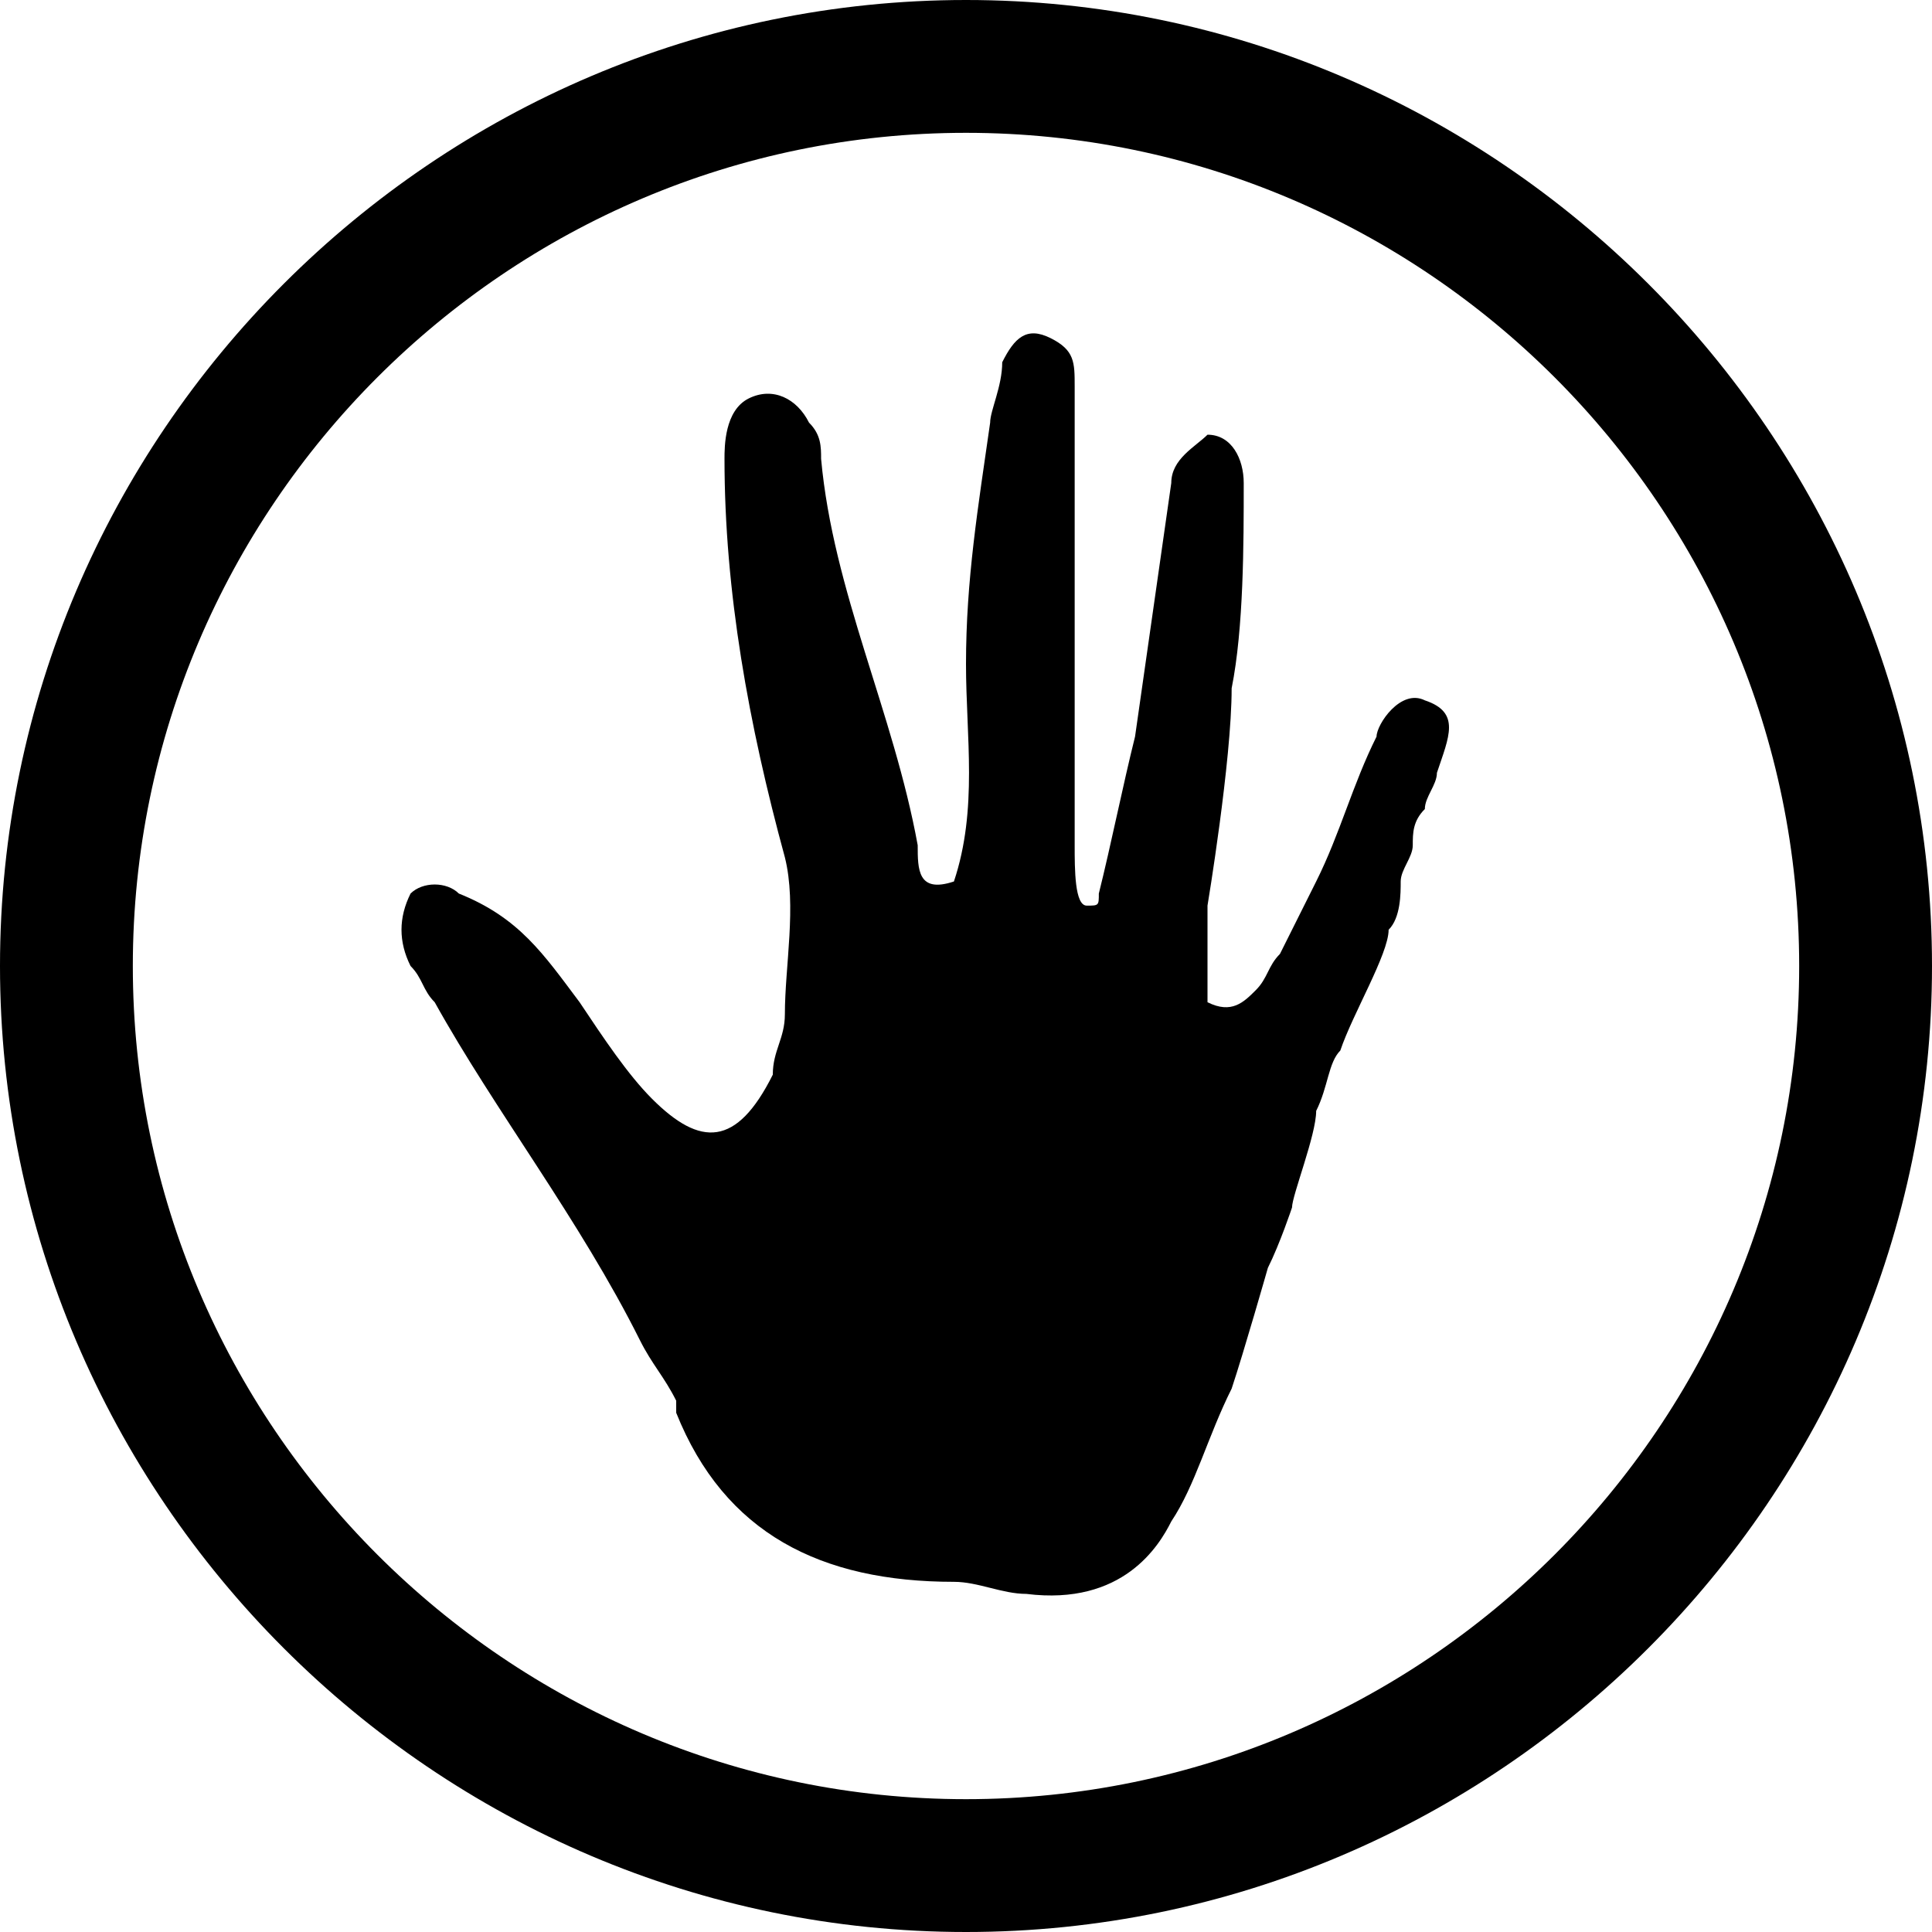
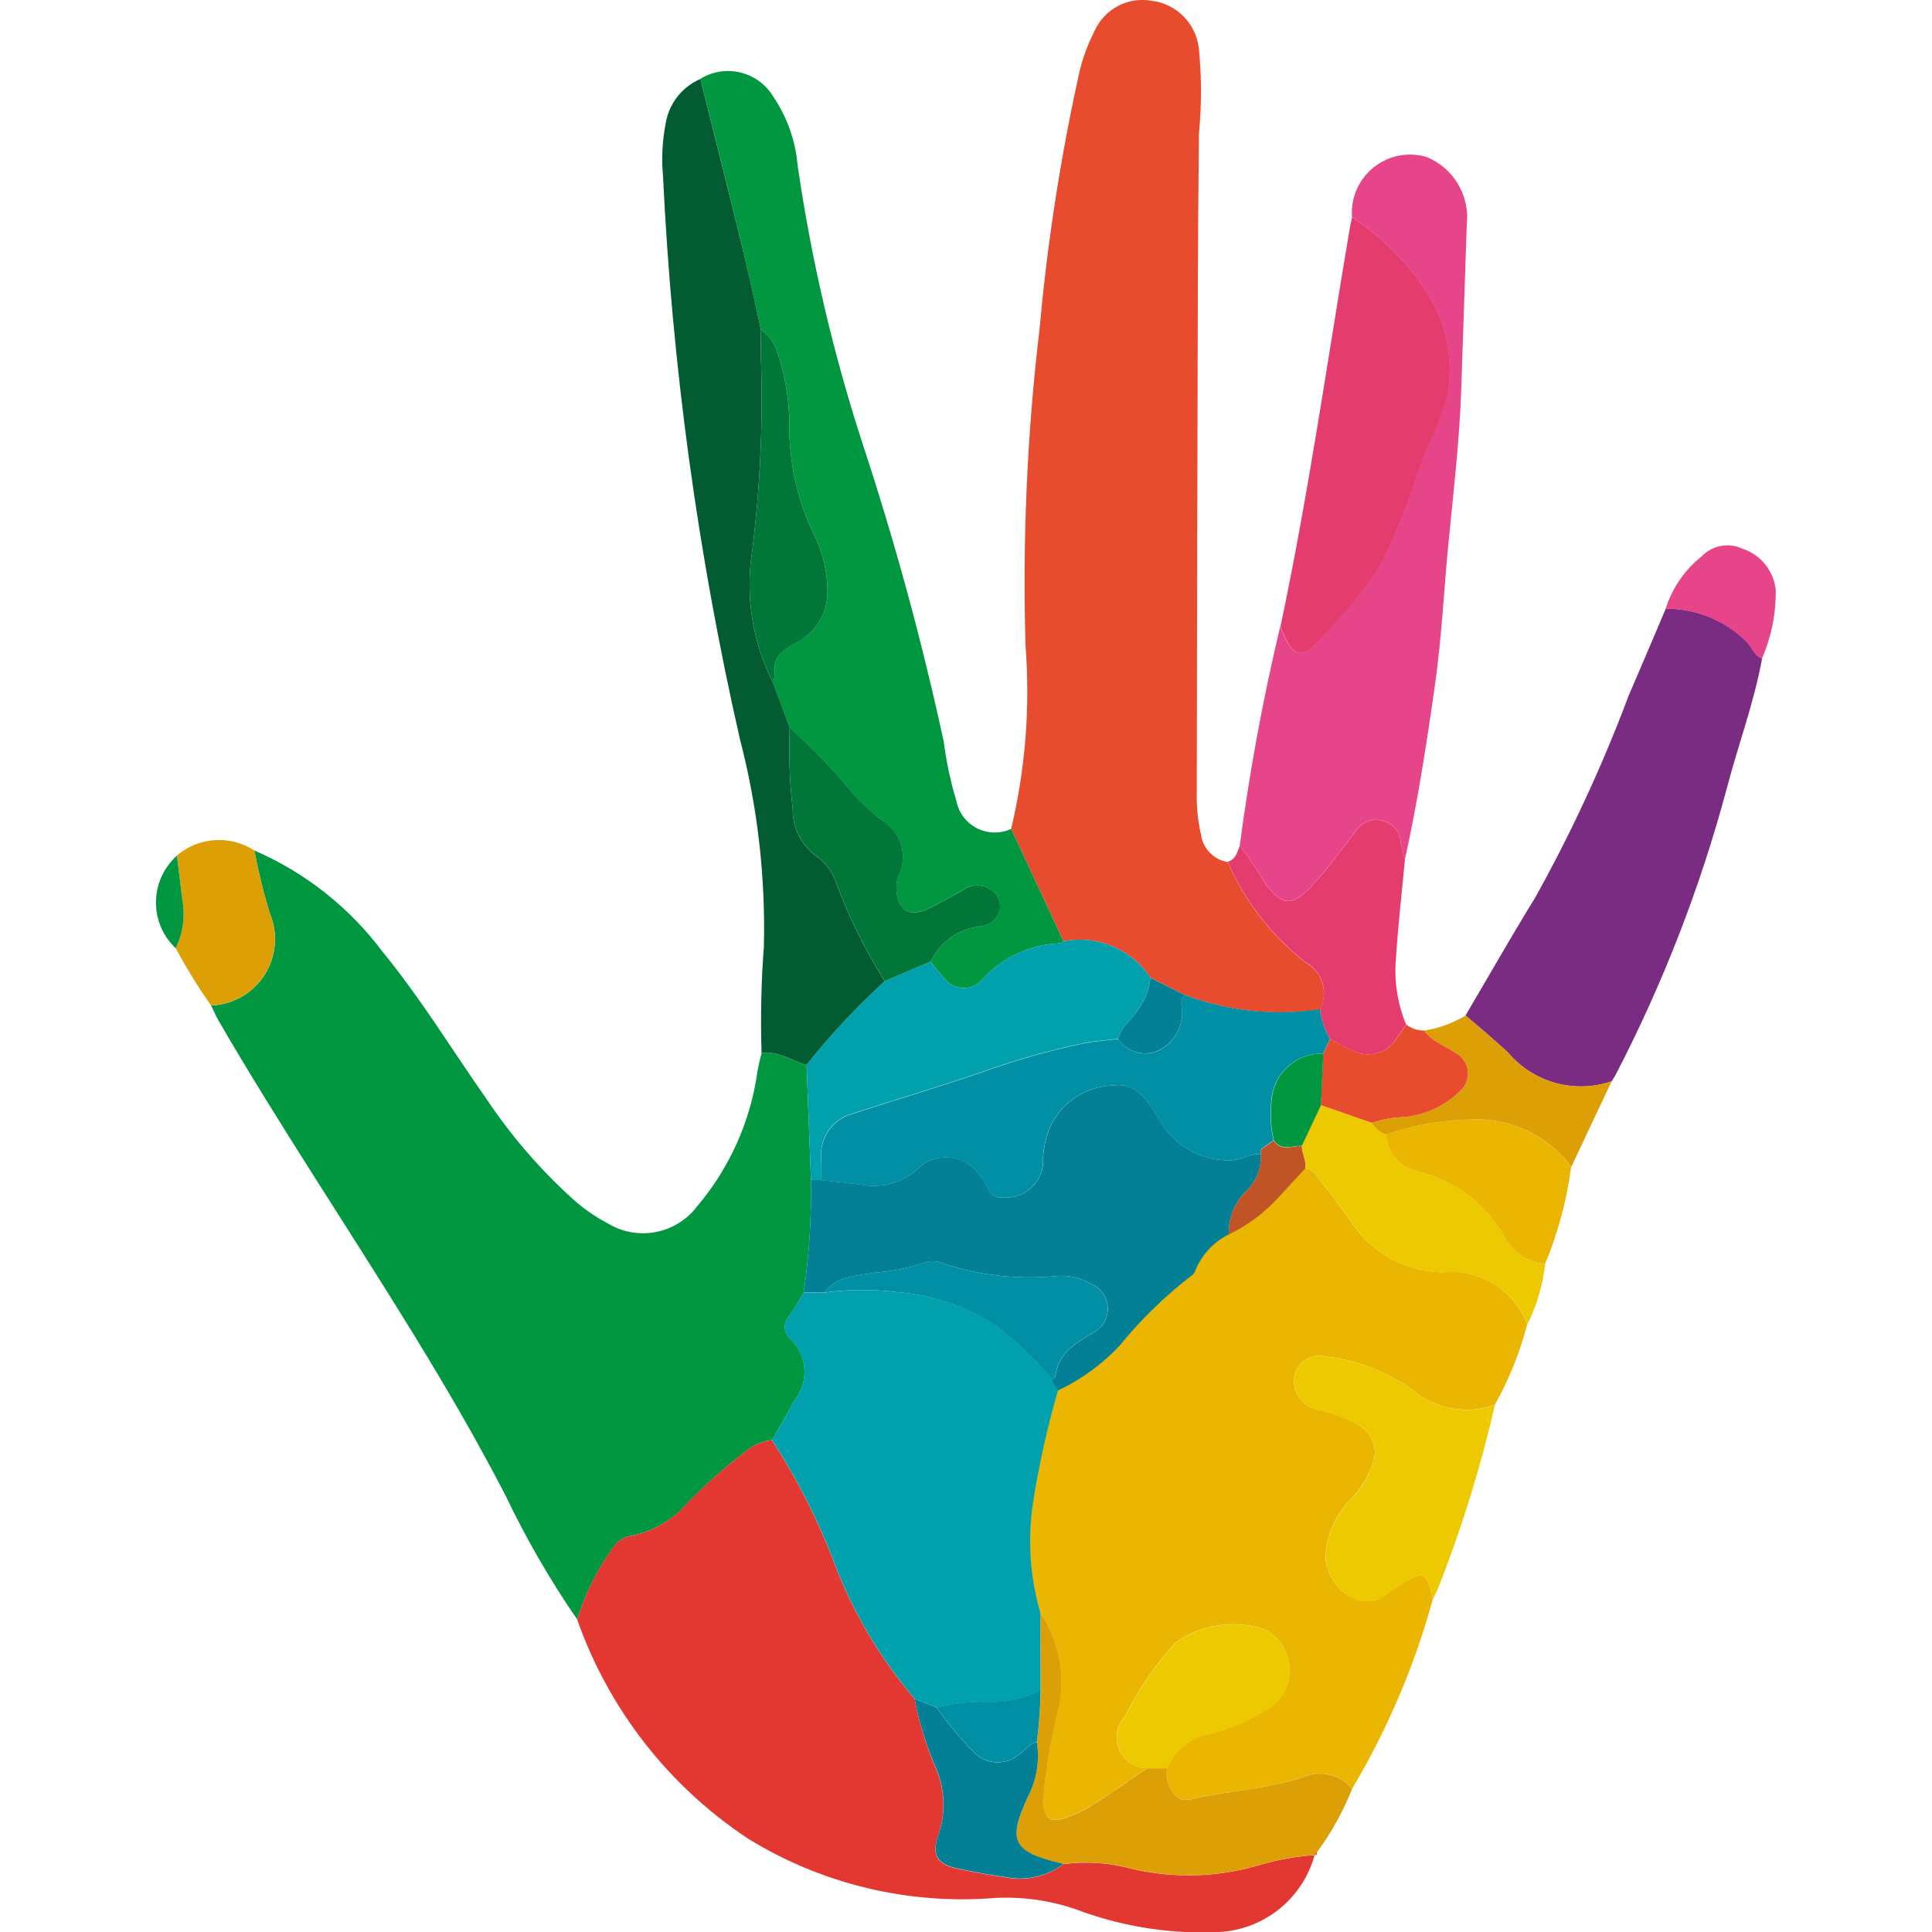
- <svg xmlns="http://www.w3.org/2000/svg" version="1.1" id="Слой_1" x="0px" y="0px" width="16px" height="16px" viewBox="0 0 16 16" style="enable-background:new 0 0 16 16;" xml:space="preserve">
-   <g id="XMLID_578_">
-     <path id="XMLID_583_" d="M8,0C3.6,0,0,3.6,0,8s3.6,8,8,8s8-3.6,8-8S12.4,0,8,0z M8,14.9c-3.8,0-6.9-3.1-6.9-6.9S4.2,1.1,8,1.1   s6.9,3.1,6.9,6.9S11.8,14.9,8,14.9z" />
-     <path id="XMLID_579_" d="M11.8,5.8c-0.2-0.1-0.4,0.2-0.4,0.3l0,0c-0.2,0.4-0.3,0.8-0.5,1.2l0,0c-0.1,0.2-0.2,0.4-0.3,0.6   c-0.1,0.1-0.1,0.2-0.2,0.3l0,0c-0.1,0.1-0.2,0.2-0.4,0.1V8.2c0-0.2,0-0.4,0-0.7c0,0,0.2-1.2,0.2-1.8l0,0c0.1-0.5,0.1-1.2,0.1-1.7   c0-0.2-0.1-0.4-0.3-0.4C9.9,3.7,9.7,3.8,9.7,4l0,0C9.6,4.7,9.5,5.4,9.4,6.1C9.3,6.5,9.2,7,9.1,7.4c0,0.1,0,0.1-0.1,0.1l0,0   C8.9,7.5,8.9,7.2,8.9,7c0-1.1,0-2.2,0-3.4c0-0.1,0-0.3,0-0.4c0-0.2,0-0.3-0.2-0.4C8.5,2.7,8.4,2.8,8.3,3c0,0.2-0.1,0.4-0.1,0.5   C8.1,4.2,8,4.8,8,5.5c0,0.6,0.1,1.2-0.1,1.8C7.6,7.4,7.6,7.2,7.6,7C7.4,5.9,6.9,4.9,6.8,3.8c0-0.1,0-0.2-0.1-0.3   C6.6,3.3,6.4,3.2,6.2,3.3C6,3.4,6,3.7,6,3.8C6,4.9,6.2,6,6.5,7.1l0,0l0,0c0.1,0.4,0,0.9,0,1.3l0,0c0,0.2-0.1,0.3-0.1,0.5   c-0.3,0.6-0.6,0.6-1,0.2C5.2,8.9,5,8.6,4.8,8.3c-0.3-0.4-0.5-0.7-1-0.9c-0.1-0.1-0.3-0.1-0.4,0C3.3,7.6,3.3,7.8,3.4,8l0,0   c0.1,0.1,0.1,0.2,0.2,0.3l0,0c0.5,0.9,1.2,1.8,1.7,2.8l0,0l0,0c0.1,0.2,0.2,0.3,0.3,0.5l0,0c0,0.1,0,0.1,0,0.1   c0.4,1,1.2,1.4,2.3,1.4c0.2,0,0.4,0.1,0.6,0.1c0.8,0.1,1.1-0.4,1.2-0.6l0,0c0.2-0.3,0.3-0.7,0.5-1.1l0,0c0.1-0.3,0.3-1,0.3-1   c0.1-0.2,0.2-0.5,0.2-0.5c0-0.1,0.2-0.6,0.2-0.8C11,9,11,8.8,11.1,8.7c0.1-0.3,0.4-0.8,0.4-1l0,0c0.1-0.1,0.1-0.3,0.1-0.4l0,0l0,0   c0-0.1,0.1-0.2,0.1-0.3c0-0.1,0-0.2,0.1-0.3l0,0l0,0c0-0.1,0.1-0.2,0.1-0.3C12,6.1,12.1,5.9,11.8,5.8z M9.2,9L9.2,9L9.2,9L9.2,9   L9.2,9z M10.4,9.3L10.4,9.3L10.4,9.3L10.4,9.3L10.4,9.3z" />
-   </g>
+ <svg xmlns="http://www.w3.org/2000/svg" id="Слой_1" data-name="Слой 1" width="16" height="16" viewBox="0 0 16 16">
+   <path d="M4.78,13.412a7.568,7.568,0,0,1-.594-1.028c-.476-.921-1.044-1.787-1.598-2.662-.265-.419-.529-.839-.777-1.268-.024-.041-.042-.085-.063-.127A.55.55,0,0,0,2.233,7.56a4.787,4.787,0,0,1-.127-.517,2.631,2.631,0,0,1,1.063.84c.318.388.578.817.866,1.227a4.443,4.443,0,0,0,.708.819,1.429,1.429,0,0,0,.293.204A.562.562,0,0,0,5.775,9.988a2.191,2.191,0,0,0,.498-1.115c.008-.051.022-.101.034-.151.138-.022.249.063.373.097l.036.954a5.739,5.739,0,0,1-.06.93c-.041.067-.077.138-.123.2a.128.128,0,0,0,.007.18l.006.005a.379.379,0,0,1,.035.509q-.093.165-.186.329a.401.401,0,0,0-.207.084,4.536,4.536,0,0,0-.489.431.831.831,0,0,1-.481.28.208.208,0,0,0-.134.087A2.023,2.023,0,0,0,4.78,13.412Z" fill="#019741" />
+   <path d="M11.866,13.244a6.348,6.348,0,0,1-.668,1.569.349.349,0,0,0-.413-.094c-.305.099-.627.113-.937.184a.122.122,0,0,1-.118-.04.258.258,0,0,1-.064-.22.466.466,0,0,1,.354-.285,1.642,1.642,0,0,0,.468-.199.377.377,0,0,0-.019-.667.835.835,0,0,0-.731.108,2.669,2.669,0,0,0-.422.615.254.254,0,0,0,.183.428c-.133.09-.265.183-.401.27a1.096,1.096,0,0,1-.273.141c-.137.041-.175.007-.188-.133a4.794,4.794,0,0,1,.138-.812,1.04,1.04,0,0,0-.16-.755,2.13,2.13,0,0,1-.061-.915,7.552,7.552,0,0,1,.206-.924,1.69,1.69,0,0,0,.507-.369,3.61,3.61,0,0,1,.595-.581.073.073,0,0,0,.031-.035.575.575,0,0,1,.282-.309,1.339,1.339,0,0,0,.407-.302c.074-.082.15-.162.225-.243a.136.136,0,0,1,.105.07q.134.173.263.349a.926.926,0,0,0,.768.442.674.674,0,0,1,.705.429,2.792,2.792,0,0,1-.269.669.697.697,0,0,1-.689-.131,1.579,1.579,0,0,0-.723-.272.209.209,0,0,0-.251.201.246.246,0,0,0,.214.245.96.96,0,0,1,.33.129.26.26,0,0,1,.111.309.859.859,0,0,1-.168.284.721.721,0,0,0-.226.505.414.414,0,0,0,.225.329.269.269,0,0,0,.3-.046c.052-.036.105-.072.16-.103.115-.065.148-.05.187.077A.762.762,0,0,1,11.866,13.244Z" fill="#ebb601" />
+   <path d="M8.374,6.864a4.901,4.901,0,0,0,.119-1.516,17.86,17.86,0,0,1,.118-2.641,16.687,16.687,0,0,1,.317-2.059A1.496,1.496,0,0,1,9.065.256.433.433,0,0,1,9.534.006.448.448,0,0,1,9.928.396a3.657,3.657,0,0,1,.001.714c-.004.421-.008.843-.009,1.264Q9.914,4.468,9.911,6.562a1.452,1.452,0,0,0,.036.355.266.266,0,0,0,.22.222,2.161,2.161,0,0,0,.644.832.288.288,0,0,1,.12.389A2.25,2.25,0,0,1,9.816,8.242l-.289-.146a.703.703,0,0,0-.72-.301Z" fill="#e74c2e" />
+   <path d="M4.78,13.412a2.023,2.023,0,0,1,.302-.603.208.208,0,0,1,.134-.087.831.831,0,0,0,.481-.28,4.536,4.536,0,0,1,.489-.431.401.401,0,0,1,.207-.084,5.342,5.342,0,0,1,.502.98A3.839,3.839,0,0,0,7.574,14.069a2.839,2.839,0,0,0,.191.611.765.765,0,0,1,.007.513c-.06.164-.016.247.154.282.128.026.256.054.386.069a.599.599,0,0,0,.495-.106,1.417,1.417,0,0,1,.559.037,2.06,2.06,0,0,0,1.056-.027,2.141,2.141,0,0,1,.465-.085.867.867,0,0,1-.789.637,2.956,2.956,0,0,1-1.125-.165,1.777,1.777,0,0,0-.732-.117,3.38,3.38,0,0,1-2.041-.488A3.611,3.611,0,0,1,4.78,13.412Z" fill="#e33731" />
+   <path d="M8.374,6.864l.433.931c-.01.006-.019.016-.03.017a.918.918,0,0,0-.645.302.199.199,0,0,1-.305-.005,1.475,1.475,0,0,1-.119-.146A.515.515,0,0,1,8.115,7.672a.179.179,0,0,0,.164-.135.168.168,0,0,0-.082-.174.201.201,0,0,0-.224.009c-.098.053-.193.11-.294.157-.146.068-.242.01-.255-.149a.321.321,0,0,1,.012-.117.355.355,0,0,0-.135-.472,1.656,1.656,0,0,1-.297-.291,5.024,5.024,0,0,0-.465-.476l-.143-.382c.008-.017.024-.036.022-.052-.024-.139.051-.2.165-.262a.476.476,0,0,0,.269-.463A1.051,1.051,0,0,0,6.744,4.433a2.042,2.042,0,0,1-.207-.915,1.851,1.851,0,0,0-.09-.57.364.364,0,0,0-.145-.219c-.056-.245-.109-.491-.168-.736-.109-.447-.222-.894-.334-1.34a.437.437,0,0,1,.601.143l.002.003a1.193,1.193,0,0,1,.202.566,13.931,13.931,0,0,0,.54,2.314A24.279,24.279,0,0,1,7.816,6.143a2.956,2.956,0,0,0,.104.488.323.323,0,0,0,.454.233Z" fill="#019741" />
+   <path d="M12.137,8.409c.192-.325.378-.653.576-.974a12.364,12.364,0,0,0,.774-1.672q.155-.36.308-.722a.929.929,0,0,1,.679.283c.039.043.056.107.119.128-.066.367-.199.717-.292,1.076A11.753,11.753,0,0,1,13.378,8.905c-.009.017-.021.033-.031.05a.791.791,0,0,1-.861-.241C12.373,8.608,12.253,8.511,12.137,8.409Z" fill="#7a2b82" />
+   <path d="M10.267,7.005a17.816,17.816,0,0,1,.335-1.815l.028.064c.077.181.15.199.284.058.125-.132.247-.268.361-.409a1.828,1.828,0,0,0,.234-.384c.117-.253.2-.518.295-.778a2.726,2.726,0,0,0,.174-.429,1.186,1.186,0,0,0-.173-.908A2.07,2.07,0,0,0,11.197,1.8a.482.482,0,0,1,.617-.5.54.54,0,0,1,.333.563c-.014.449-.031.897-.045,1.346-.014.437-.066.87-.108,1.305-.037.383-.055.768-.109,1.15-.069.487-.144.973-.25,1.454-.012-.046-.027-.091-.035-.138a.192.192,0,0,0-.155-.185.198.198,0,0,0-.216.086c-.116.15-.226.306-.355.444-.164.176-.244.191-.395-.008A2.411,2.411,0,0,0,10.267,7.005Z" fill="#e6458a" />
+   <path d="M6.397,5.643l.143.382a4.389,4.389,0,0,0,.025.676.475.475,0,0,0,.194.388.446.446,0,0,1,.15.18,4.437,4.437,0,0,0,.418.857A6.093,6.093,0,0,0,6.68,8.819c-.124-.034-.234-.119-.373-.097a8.229,8.229,0,0,1,.019-.882A6.198,6.198,0,0,0,6.127,6.118a26.757,26.757,0,0,1-.636-4.657,1.541,1.541,0,0,1,.022-.439A.486.486,0,0,1,5.8.654c.111.447.225.893.334,1.34.06.244.113.491.168.736-0.0.071-.002.143-.001.214a10.038,10.038,0,0,1-.072,1.621A1.793,1.793,0,0,0,6.397,5.643Z" fill="#035b31" />
+   <path d="M11.197,1.8a2.07,2.07,0,0,1,.61.605,1.186,1.186,0,0,1,.173.908,2.726,2.726,0,0,1-.174.429c-.095.26-.178.525-.295.778a1.828,1.828,0,0,1-.234.384c-.114.142-.236.278-.361.409-.134.141-.207.123-.284-.058l-.028-.064c.229-1.081.384-2.174.568-3.263C11.178,1.885,11.188,1.843,11.197,1.8Z" fill="#e53c6f" />
+   <path d="M11.866,13.244a.763.763,0,0,0-.016-.081c-.04-.127-.073-.142-.187-.077-.055.031-.107.067-.16.103a.269.269,0,0,1-.3.046.414.414,0,0,1-.225-.329.721.721,0,0,1,.226-.505.859.859,0,0,0,.168-.284.26.26,0,0,0-.111-.309.96.96,0,0,0-.33-.129.246.246,0,0,1-.214-.245.209.209,0,0,1,.251-.201,1.579,1.579,0,0,1,.723.272.697.697,0,0,0,.689.131,10.592,10.592,0,0,1-.469,1.514C11.899,13.182,11.882,13.213,11.866,13.244Z" fill="#ecc901" />
+   <path d="M10.888,15.362a2.141,2.141,0,0,0-.465.085,2.06,2.06,0,0,1-1.056.027,1.417,1.417,0,0,0-.559-.037l-.023-.005c-.399-.097-.444-.184-.269-.557a.731.731,0,0,0,.071-.446,3.956,3.956,0,0,0,.032-.429L8.616,13.355a1.04,1.04,0,0,1,.16.755,4.794,4.794,0,0,0-.138.812c.013.141.052.174.188.133a1.096,1.096,0,0,0,.273-.141c.135-.087.267-.179.401-.27l.166-0a.258.258,0,0,0,.064.22.122.122,0,0,0,.118.04c.31-.072.632-.086.937-.184a.349.349,0,0,1,.413.094,2.413,2.413,0,0,1-.291.526L10.885,15.362Z" fill="#dc9f05" />
+   <path d="M10.267,7.005a2.411,2.411,0,0,1,.212.313c.151.199.231.184.395.008.129-.139.239-.294.355-.444a.198.198,0,0,1,.216-.086.192.192,0,0,1,.155.185c.008.046.023.092.035.138-.026.281-.059.561-.076.842a1.153,1.153,0,0,0,.086.524c-.025.035-.049.07-.074.105a.275.275,0,0,1-.326.128,1.583,1.583,0,0,1-.231-.114.61.61,0,0,1-.083-.246.288.288,0,0,0-.12-.389,2.161,2.161,0,0,1-.644-.832C10.233,7.118,10.246,7.058,10.267,7.005Z" fill="#e53c6f" />
+   <path d="M12.65,10.967a.674.674,0,0,0-.705-.429.926.926,0,0,1-.768-.442q-.13-.176-.263-.349a.136.136,0,0,0-.105-.07c.014-.067-.027-.126-.028-.19l.158-.335.423.147a.191.191,0,0,0,.118.096.33.33,0,0,0,.271.308,1.131,1.131,0,0,1,.724.563.42.42,0,0,0,.322.201A1.542,1.542,0,0,1,12.65,10.967Z" fill="#ecc901" />
+   <path d="M12.796,10.467a.42.42,0,0,1-.322-.201,1.131,1.131,0,0,0-.724-.563.33.33,0,0,1-.271-.308,2.322,2.322,0,0,1,.781-.124.971.971,0,0,1,.752.392A3.194,3.194,0,0,1,12.796,10.467Z" fill="#ebb601" />
+   <path d="M2.106,7.043A4.787,4.787,0,0,0,2.233,7.56a.55.55,0,0,1-.486.766,4.579,4.579,0,0,1-.292-.474.651.651,0,0,0,.055-.403c-.014-.121-.03-.243-.045-.364A.537.537,0,0,1,2.106,7.043Z" fill="#dc9f05" />
+   <path d="M13.013,9.663a.971.971,0,0,0-.752-.392,2.322,2.322,0,0,0-.781.124.191.191,0,0,1-.118-.096.892.892,0,0,1,.262-.048.753.753,0,0,0,.464-.212.193.193,0,0,0-.036-.32c-.085-.062-.194-.093-.258-.184a.94.94,0,0,0,.343-.125c.117.101.237.199.349.304a.791.791,0,0,0,.861.241Z" fill="#dc9f05" />
+   <path d="M11.794,8.535c.064.092.173.122.258.184a.193.193,0,0,1,.036.32.753.753,0,0,1-.464.212.892.892,0,0,0-.262.048l-.423-.147.019-.426.057-.122a1.582,1.582,0,0,0,.231.114.275.275,0,0,0,.326-.128c.025-.035.049-.07.074-.105A.246.246,0,0,0,11.794,8.535Z" fill="#e74c2e" />
+   <path d="M14.592,5.453c-.063-.021-.08-.085-.119-.128a.929.929,0,0,0-.679-.283.9.9,0,0,1,.298-.434.296.296,0,0,1,.341-.063.402.402,0,0,1,.273.343A1.374,1.374,0,0,1,14.592,5.453Z" fill="#e6458a" />
+   <path d="M1.465,7.086c.015.121.031.242.045.364a.651.651,0,0,1-.055.403.52.52,0,0,1-.022-.735Q1.448,7.101,1.465,7.086Z" fill="#019741" />
+   <path d="M10.885,15.362l.022-.023C10.905,15.352,10.907,15.368,10.885,15.362Z" fill="#e33731" />
+   <path d="M8.616,13.355l.002.644a.834.834,0,0,1-.419.097,1.572,1.572,0,0,0-.441.046l-.183-.073a3.839,3.839,0,0,1-.679-1.162,5.342,5.342,0,0,0-.502-.98l.186-.329a.379.379,0,0,0-.035-.509.128.128,0,0,1-.018-.18l.005-.006c.047-.063.083-.133.123-.2l.17.002A2.383,2.383,0,0,1,7.428,10.7a1.75,1.75,0,0,1,.872.313,3.007,3.007,0,0,1,.413.407c-.003.042.034.063.049.095a7.552,7.552,0,0,0-.206.924A2.13,2.13,0,0,0,8.616,13.355Z" fill="#01a0ad" />
+   <path d="M8.761,11.516c-.014-.033-.052-.054-.049-.095.01-.007.027-.013.028-.021.023-.188.157-.27.306-.359a.223.223,0,0,0-.011-.409.477.477,0,0,0-.308-.062,2.295,2.295,0,0,1-.934-.112.177.177,0,0,0-.127-.004,1.704,1.704,0,0,1-.427.086c-.147.028-.309.025-.413.164l-.17-.002a5.733,5.733,0,0,0,.06-.93l.086.001c.113.013.227.024.34.039a.539.539,0,0,0,.443-.118.336.336,0,0,1,.535.051A.47.47,0,0,1,8.185,9.845a.113.113,0,0,0,.12.073.31.31,0,0,0,.334-.334.792.792,0,0,1,.054-.242.593.593,0,0,1,.524-.353c.188-.027.275.112.366.25a.654.654,0,0,0,.629.369c.08-.008.149-.058.231-.05a.405.405,0,0,1-.138.322.473.473,0,0,0-.127.342.575.575,0,0,0-.282.309.073.073,0,0,1-.031.035,3.61,3.61,0,0,0-.595.581A1.69,1.69,0,0,1,8.761,11.516Z" fill="#037f96" />
+   <path d="M6.802,9.773l-.086-.001q-.018-.477-.036-.954a6.091,6.091,0,0,1,.647-.693l.381-.162a1.475,1.475,0,0,0,.119.146.199.199,0,0,0,.305.005.918.918,0,0,1,.645-.302c.011-.001.02-.011.03-.017a.703.703,0,0,1,.72.301.503.503,0,0,1-.099.258c-.05.088-.143.145-.168.249-.094.011-.189.017-.282.035a6.314,6.314,0,0,0-.845.239c-.356.123-.718.229-1.076.346a.349.349,0,0,0-.257.358C6.802,9.646,6.802,9.709,6.802,9.773Z" fill="#01a0ad" />
+   <path d="M9.667,14.644l-.166 0A.254.254,0,0,1,9.317,14.216a2.669,2.669,0,0,1,.422-.615.835.835,0,0,1,.731-.108.377.377,0,0,1,.019.667,1.642,1.642,0,0,1-.468.199A.466.466,0,0,0,9.667,14.644Z" fill="#ecc901" />
+   <path d="M10.177,10.223a.473.473,0,0,1,.127-.342.405.405,0,0,0,.138-.322l-.002-.027a.025.025,0,0,0,.009-.018l.099-.069c.062.094.152.045.232.044.002.065.042.123.028.19-.075.081-.151.161-.225.243A1.339,1.339,0,0,1,10.177,10.223Z" fill="#c15426" />
+   <path d="M10.44,9.531l.002.027c-.082-.007-.151.042-.231.05a.654.654,0,0,1-.629-.369c-.091-.138-.178-.276-.366-.25a.593.593,0,0,0-.524.353.792.792,0,0,0-.054.242.31.31,0,0,1-.334.334.113.113,0,0,1-.12-.073.47.47,0,0,0-.065-.099.336.336,0,0,0-.535-.051.539.539,0,0,1-.443.118c-.113-.015-.227-.026-.34-.039 0-.064 0-.127 0-.191a.349.349,0,0,1,.257-.358c.358-.117.72-.223,1.076-.346a6.314,6.314,0,0,1,.845-.239c.093-.018.188-.024.282-.035a.271.271,0,0,0,.323.101A.353.353,0,0,0,9.79,8.361c-.006-.041-.018-.088.026-.119a2.25,2.25,0,0,0,1.115.116.609.609,0,0,0,.083.246l-.057.122a.414.414,0,0,0-.427.376.969.969,0,0,0,.017.341l-.099.069Z" fill="#008fa5" />
+   <path d="M9.816,8.242c-.044.032-.032.078-.026.119a.353.353,0,0,1-.207.344.271.271,0,0,1-.323-.101c.024-.104.118-.162.168-.249a.503.503,0,0,0,.099-.258Z" fill="#037f96" />
+   <path d="M7.574,14.069l.183.073a2.932,2.932,0,0,0,.302.363.273.273,0,0,0,.365.037c.059-.033.092-.101.163-.114a.731.731,0,0,1-.071.446c-.175.373-.13.46.269.557l.023.005a.599.599,0,0,1-.495.106c-.13-.015-.258-.042-.386-.069-.17-.035-.214-.118-.154-.282a.765.765,0,0,0-.007-.513A2.839,2.839,0,0,1,7.574,14.069Z" fill="#037f96" />
+   <path d="M7.708,7.963l-.381.162a4.437,4.437,0,0,1-.418-.857.446.446,0,0,0-.15-.18.475.475,0,0,1-.194-.388,4.389,4.389,0,0,1-.025-.676,5.023,5.023,0,0,1,.465.476,1.656,1.656,0,0,0,.297.291.355.355,0,0,1,.135.472.321.321,0,0,0-.012.117c.013.16.109.217.255.149.101-.047.196-.104.294-.157a.201.201,0,0,1,.224-.009.168.168,0,0,1,.082.174.179.179,0,0,1-.164.135A.515.515,0,0,0,7.708,7.963Z" fill="#007739" />
+   <path d="M6.397,5.643a1.793,1.793,0,0,1-.168-1.079,10.038,10.038,0,0,0,.072-1.621c-0-.071.001-.143.001-.214a.364.364,0,0,1,.145.219,1.851,1.851,0,0,1,.09.57,2.041,2.041,0,0,0,.207.915,1.051,1.051,0,0,1,.108.433.476.476,0,0,1-.269.463c-.114.062-.189.123-.165.262C6.421,5.607,6.404,5.626,6.397,5.643Z" fill="#007739" />
+   <path d="M8.587,14.427c-.071.014-.104.081-.163.114a.273.273,0,0,1-.365-.037,2.932,2.932,0,0,1-.302-.363,1.572,1.572,0,0,1,.442-.047.834.834,0,0,0,.419-.097A3.956,3.956,0,0,1,8.587,14.427Z" fill="#008fa5" />
+   <path d="M10.549,9.443a.969.969,0,0,1-.017-.341.414.414,0,0,1,.427-.376l-.019.427-.158.335C10.7,9.488,10.611,9.536,10.549,9.443Z" fill="#019741" />
+   <path d="M6.825,10.704c.104-.139.266-.136.413-.164a1.704,1.704,0,0,0,.427-.086.177.177,0,0,1,.127.004,2.295,2.295,0,0,0,.934.112.477.477,0,0,1,.308.062.223.223,0,0,1,.011.409c-.149.089-.283.171-.306.359-.001.008-.018.014-.028.021a3.007,3.007,0,0,0-.413-.407A1.75,1.75,0,0,0,7.428,10.7,2.383,2.383,0,0,0,6.825,10.704Z" fill="#008fa5" />
+   <path d="M10.44,9.531l.009-.018A.025.025,0,0,1,10.44,9.531Z" fill="#037f96" />
</svg>
